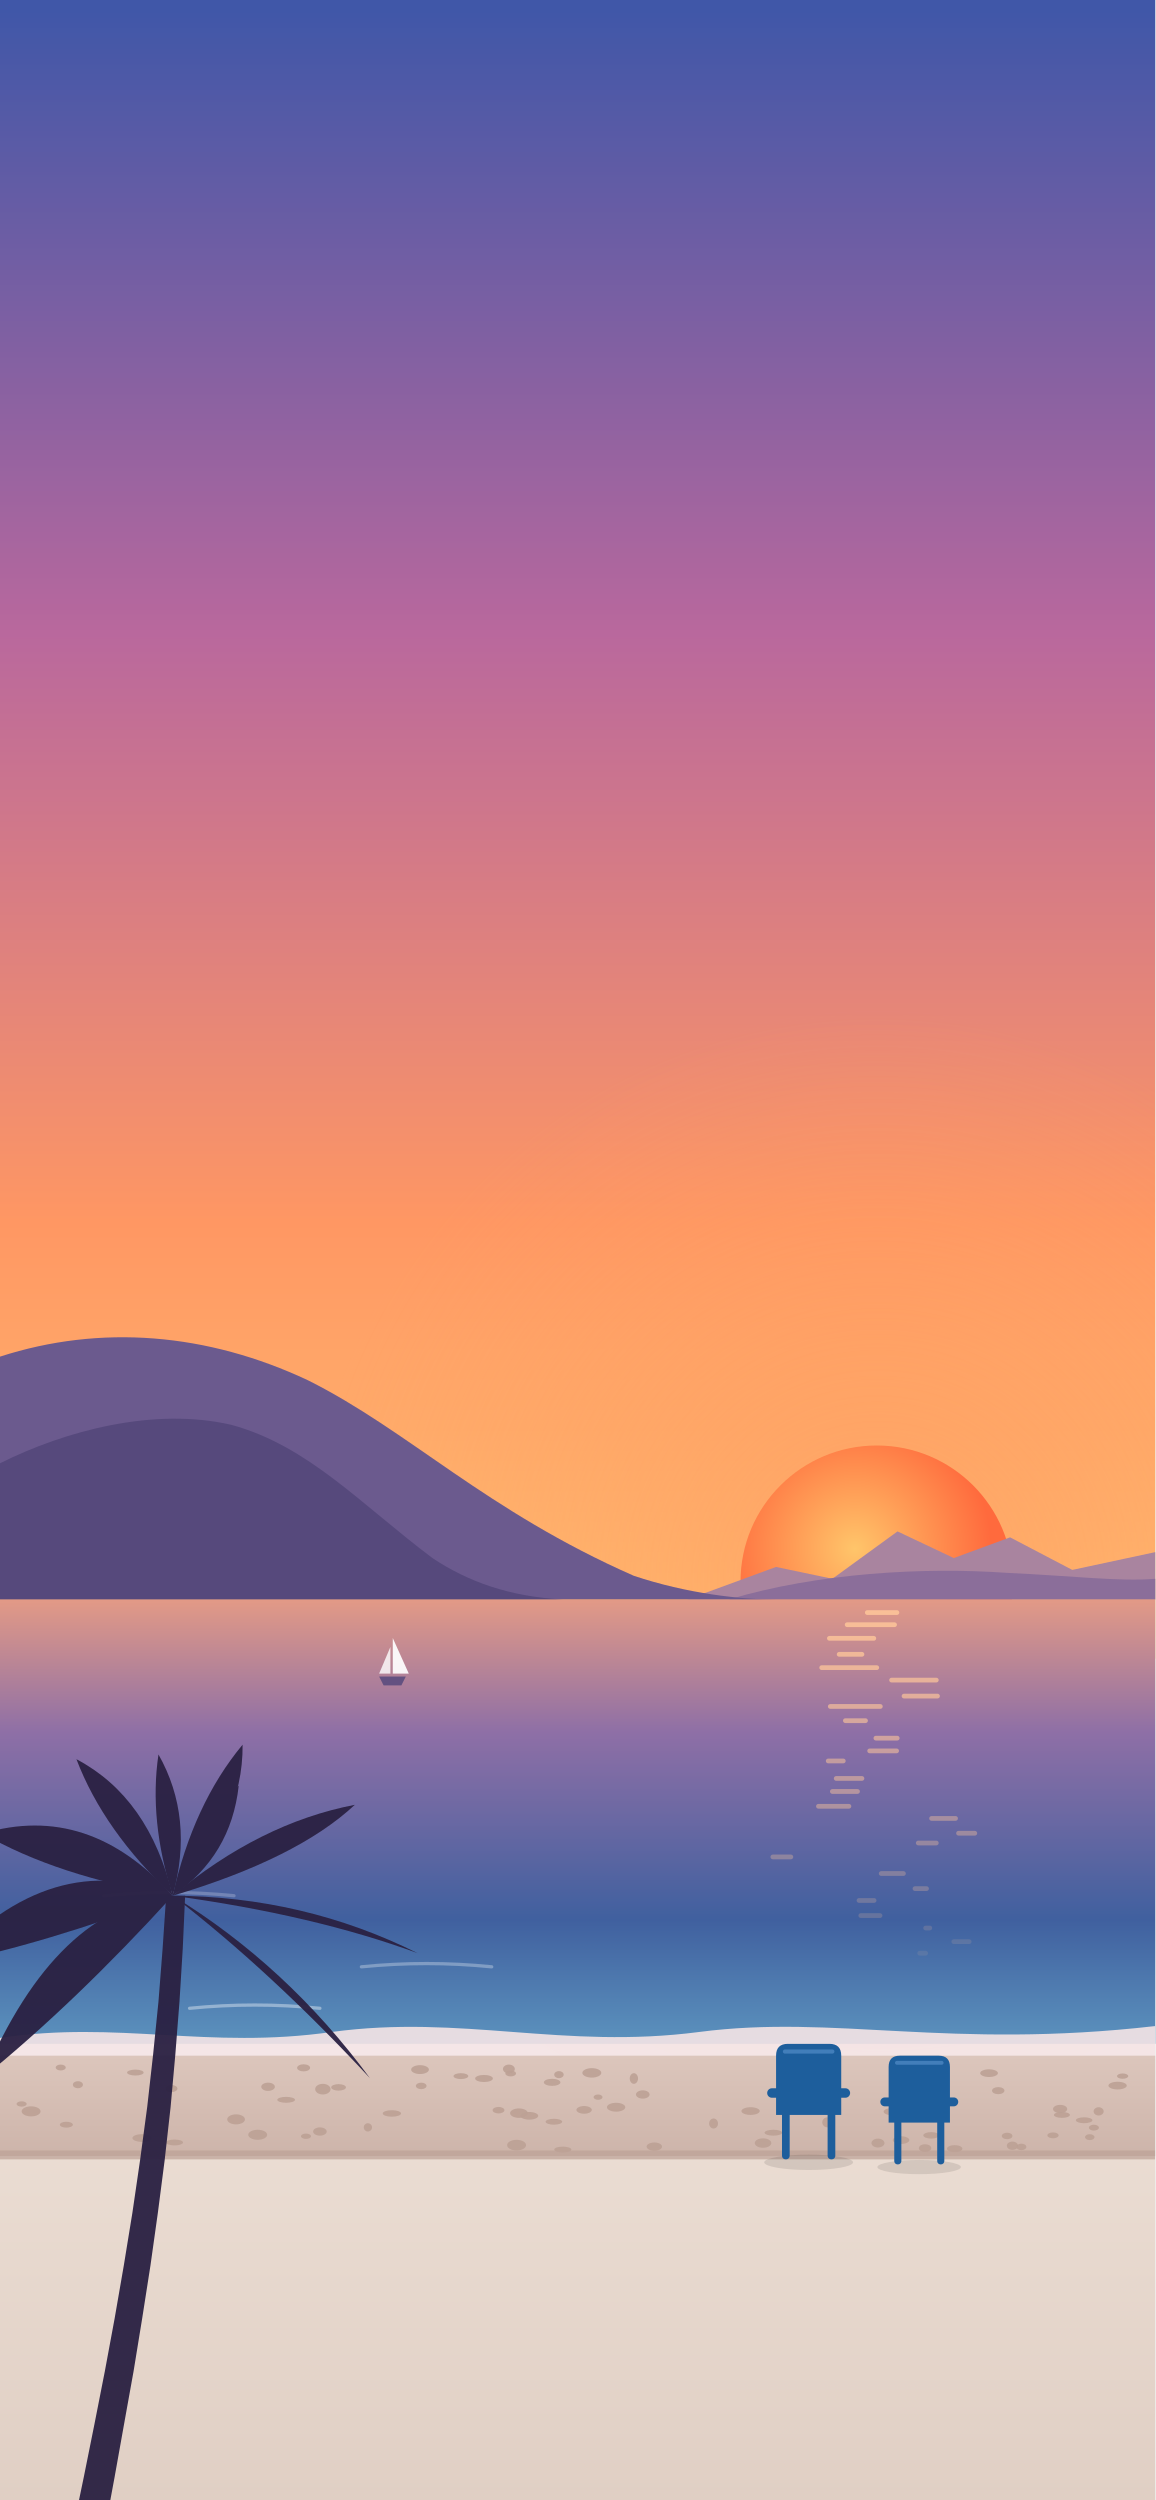
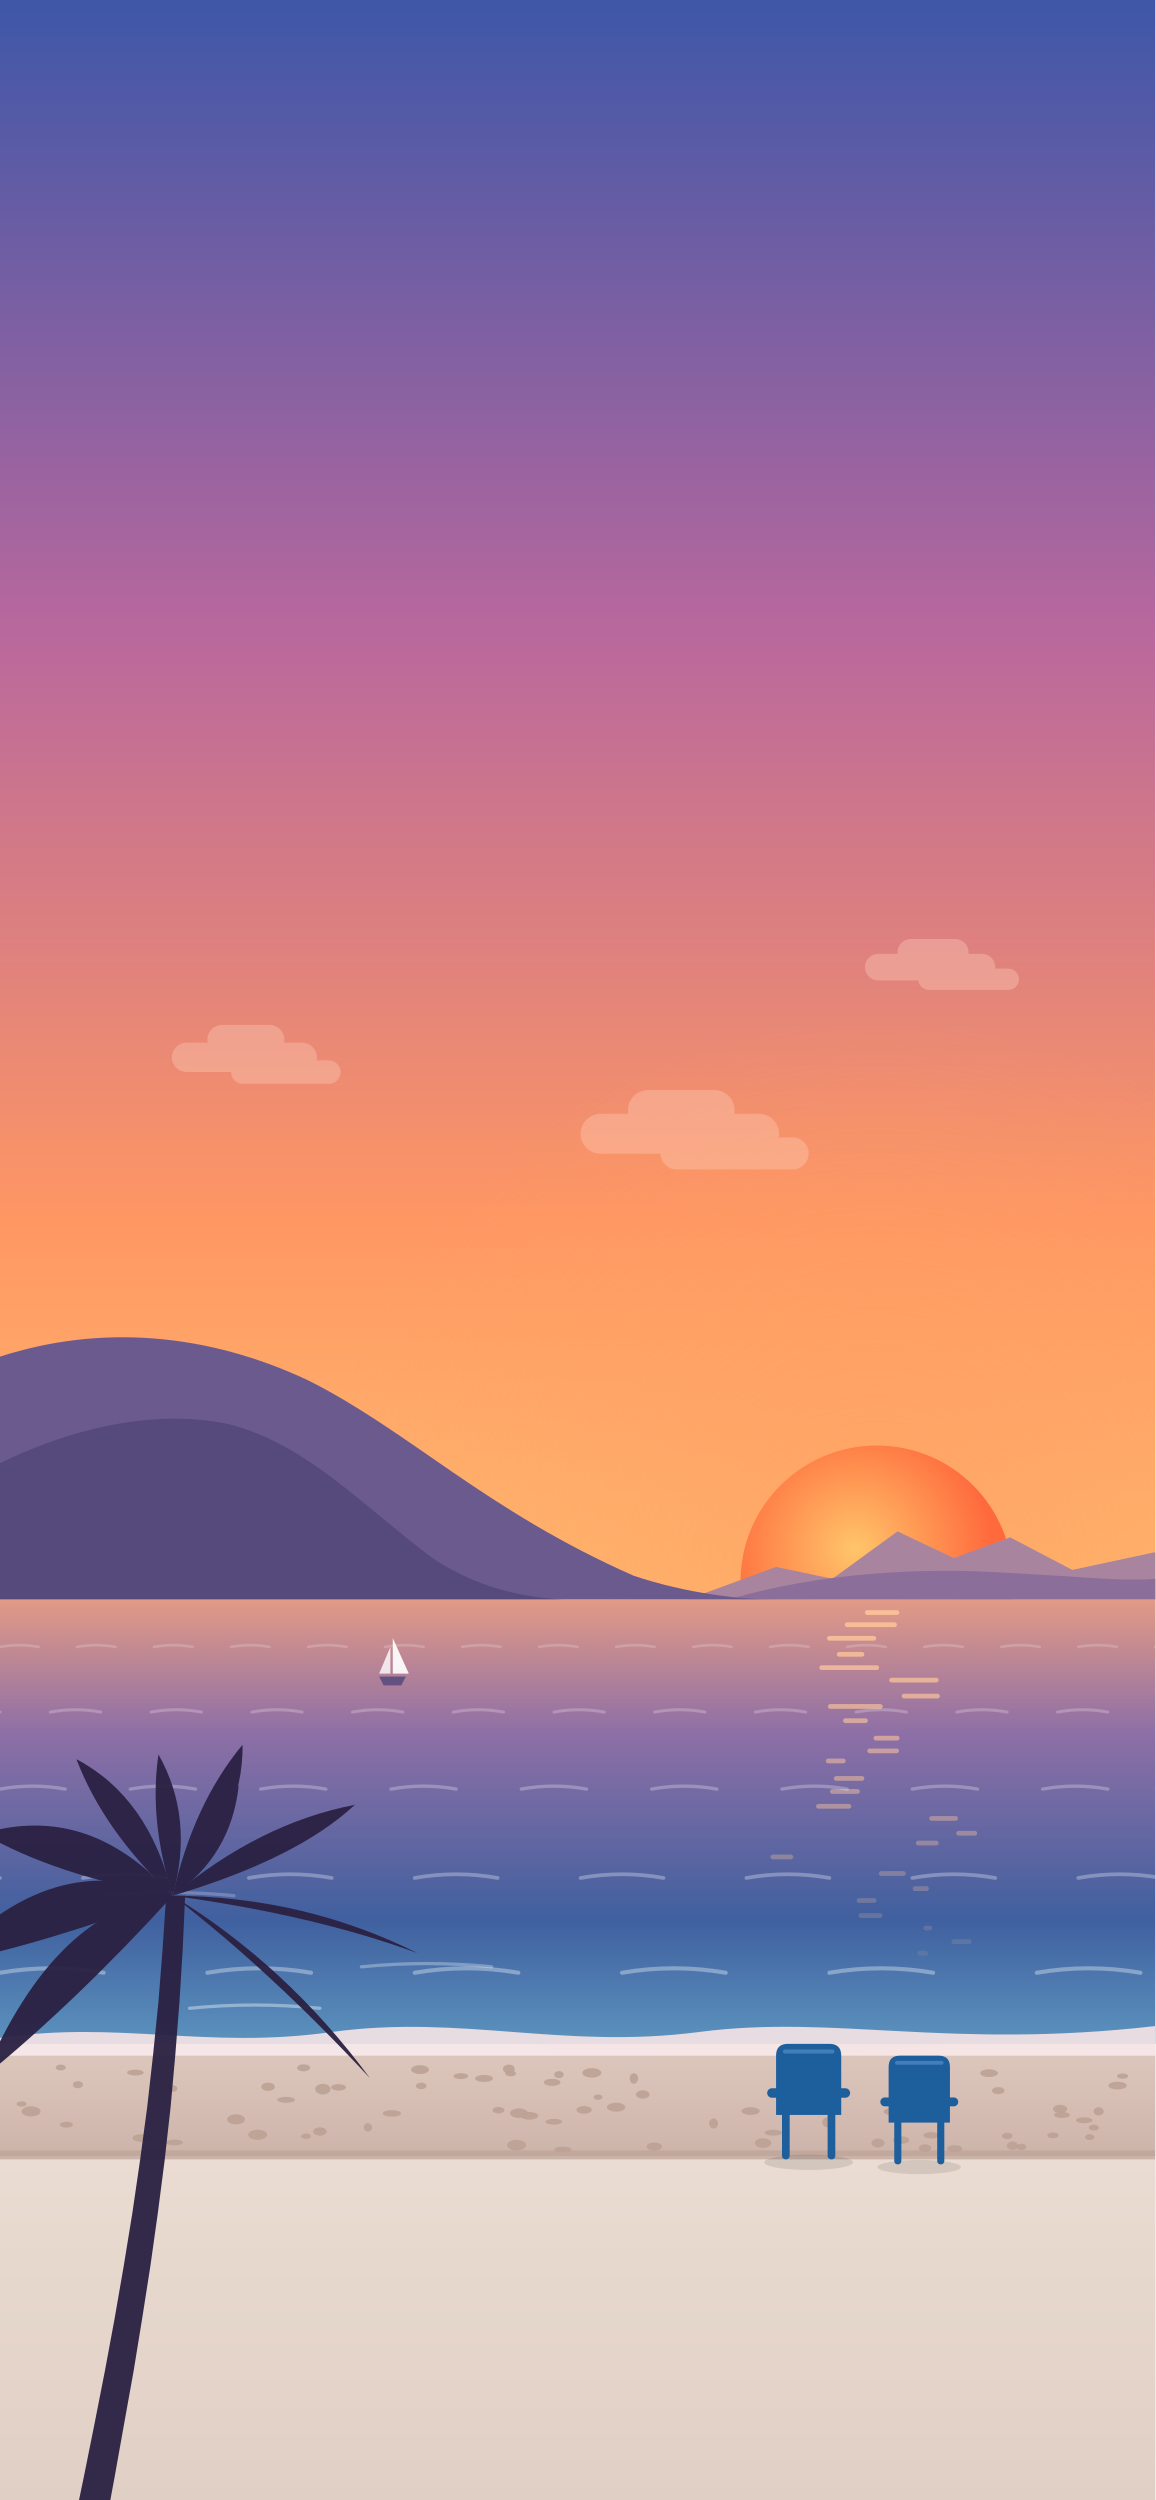
<svg xmlns="http://www.w3.org/2000/svg" viewBox="0 0 390 844" width="390" height="844" preserveAspectRatio="xMidYMid slice" role="img" aria-label="La Baie des Anges, couchant">
  <defs>
    <linearGradient id="couchant-sky" x1="0" y1="0" x2="0" y2="1">
      <stop offset="0" stop-color="#4057A8" />
      <stop offset="0.38" stop-color="#B9689D" />
      <stop offset="0.74" stop-color="#FF9763" />
      <stop offset="1" stop-color="#FFC172" />
    </linearGradient>
    <linearGradient id="couchant-sea" x1="0" y1="0" x2="0" y2="1">
      <stop offset="0" stop-color="#E39A86" />
      <stop offset="0.3" stop-color="#8E6FA6" />
      <stop offset="0.72" stop-color="#40609F" />
      <stop offset="1" stop-color="#5C93BE" />
    </linearGradient>
    <linearGradient id="couchant-beach" x1="0" y1="0" x2="0" y2="1">
      <stop offset="0" stop-color="#DCC6BC" />
      <stop offset="1" stop-color="#CDB4AA" />
    </linearGradient>
    <linearGradient id="couchant-walk" x1="0" y1="0" x2="0" y2="1">
      <stop offset="0" stop-color="#EADCD2" />
      <stop offset="1" stop-color="#E0CFC4" />
    </linearGradient>
    <radialGradient id="couchant-glow">
      <stop offset="0" stop-color="#FF9F62" stop-opacity="0.7" />
      <stop offset="1" stop-color="#FF9F62" stop-opacity="0" />
    </radialGradient>
    <radialGradient id="couchant-sun" cx=".42" cy=".38">
      <stop offset="0" stop-color="#FFC56A" />
      <stop offset="1" stop-color="#FF6A3D" />
    </radialGradient>
  </defs>
  <rect width="390" height="560" fill="url(#couchant-sky)" />
-   <circle cx="296" cy="534" r="193" fill="url(#couchant-glow)" />
-   <circle cx="296" cy="534" r="46" fill="url(#couchant-sun)" />
+   <circle class="b-glow" cx="296" cy="534" r="193" fill="url(#couchant-glow)" style="transform-origin:296px 534px" />
+   <circle class="b-sun" cx="296" cy="534" r="46" fill="url(#couchant-sun)" />
+   <g class="b-cloud" fill="#FFD2C2" opacity="0.34">
+     <rect x="196" y="376" width="67" height="13.5" rx="6.8" />
+     <rect x="212" y="368" width="36" height="13.5" rx="6.8" />
+     <rect x="223" y="384" width="50" height="10.8" rx="5.4" />
+   </g>
+   <g class="b-cloud" fill="#FFD2C2" opacity="0.34">
+     <rect x="292" y="322" width="44" height="9.0" rx="4.5" />
+     <rect x="303" y="317" width="24" height="9.0" rx="4.5" />
+     <rect x="310" y="327" width="34" height="7.2" rx="3.6" />
+   </g>
+   <g class="b-cloud" fill="#FFD2C2" opacity="0.34">
+     <rect x="58" y="352" width="49" height="9.9" rx="5.0" />
+     <rect x="70" y="346" width="26" height="9.9" rx="5.0" />
+     <rect x="78" y="358" width="37" height="7.9" rx="4.0" />
+   </g>
  <path d="M232,540 L262,529 L281,533 L303,517 L322,526 L341,519 L362,530 L390,524 V540Z" fill="#A9849F" />
  <path d="M246,540 C276,531 312,529 340,531 C362,532 378,534 390,533 V540Z" fill="#8B6E9A" />
  <path d="M0,458 C34,447 70,450 104,466 C138,483 164,510 214,532 C232,538 250,540 262,540 H0Z" fill="#6B5A8E" />
  <path d="M0,494 C22,483 52,475 78,481 C104,488 122,508 146,526 C158,534 172,539 190,540 H0Z" fill="#56497C" />
  <rect y="540" width="390" height="150" fill="url(#couchant-sea)" />
-   <rect x="292.0" y="543.6" width="11.6" height="1.6" rx=".8" fill="#FFC79A" opacity="0.85" />
-   <rect x="285.2" y="547.7" width="17.6" height="1.6" rx=".8" fill="#FFC79A" opacity="0.82" />
-   <rect x="279.2" y="552.3" width="16.6" height="1.6" rx=".8" fill="#FFC79A" opacity="0.79" />
-   <rect x="282.5" y="557.7" width="9.3" height="1.6" rx=".8" fill="#FFC79A" opacity="0.76" />
-   <rect x="276.6" y="562.2" width="20.2" height="1.6" rx=".8" fill="#FFC79A" opacity="0.73" />
-   <rect x="300.2" y="566.4" width="16.7" height="1.6" rx=".8" fill="#FFC79A" opacity="0.70" />
-   <rect x="304.4" y="571.8" width="12.9" height="1.6" rx=".8" fill="#FFC79A" opacity="0.67" />
-   <rect x="279.5" y="575.3" width="18.5" height="1.6" rx=".8" fill="#FFC79A" opacity="0.64" />
-   <rect x="284.6" y="580.1" width="8.4" height="1.6" rx=".8" fill="#FFC79A" opacity="0.61" />
-   <rect x="294.9" y="586.0" width="8.8" height="1.6" rx=".8" fill="#FFC79A" opacity="0.58" />
-   <rect x="292.8" y="590.3" width="10.7" height="1.6" rx=".8" fill="#FFC79A" opacity="0.55" />
-   <rect x="278.8" y="593.7" width="6.7" height="1.6" rx=".8" fill="#FFC79A" opacity="0.52" />
-   <rect x="281.5" y="599.6" width="10.3" height="1.6" rx=".8" fill="#FFC79A" opacity="0.49" />
-   <rect x="280.2" y="604.0" width="10.1" height="1.6" rx=".8" fill="#FFC79A" opacity="0.46" />
-   <rect x="275.5" y="609.0" width="11.9" height="1.6" rx=".8" fill="#FFC79A" opacity="0.43" />
-   <rect x="313.7" y="613.1" width="9.7" height="1.6" rx=".8" fill="#FFC79A" opacity="0.40" />
-   <rect x="322.8" y="618.1" width="7.1" height="1.6" rx=".8" fill="#FFC79A" opacity="0.37" />
-   <rect x="309.2" y="621.4" width="7.7" height="1.6" rx=".8" fill="#FFC79A" opacity="0.34" />
-   <rect x="260.1" y="626.1" width="7.7" height="1.6" rx=".8" fill="#FFC79A" opacity="0.31" />
-   <rect x="296.7" y="631.7" width="9.1" height="1.6" rx=".8" fill="#FFC79A" opacity="0.28" />
-   <rect x="308.1" y="636.8" width="5.5" height="1.6" rx=".8" fill="#FFC79A" opacity="0.25" />
-   <rect x="289.2" y="640.8" width="6.7" height="1.6" rx=".8" fill="#FFC79A" opacity="0.22" />
-   <rect x="289.8" y="645.9" width="8.1" height="1.6" rx=".8" fill="#FFC79A" opacity="0.19" />
-   <rect x="311.7" y="650.1" width="3.0" height="1.6" rx=".8" fill="#FFC79A" opacity="0.16" />
-   <rect x="321.2" y="654.7" width="6.8" height="1.6" rx=".8" fill="#FFC79A" opacity="0.13" />
-   <rect x="309.7" y="658.6" width="3.6" height="1.6" rx=".8" fill="#FFC79A" opacity="0.10" />
-   <path d="M128,566 L137,566 L135.5,569 L129.5,569Z" fill="#56497C" opacity=".85" />
-   <path d="M132.6,553 L132.6,565 L138,565Z" fill="#fff" opacity=".92" />
-   <path d="M131.8,556 L131.8,565 L128,565Z" fill="#fff" opacity=".8" />
-   <path d="M35,640 q22,-2.2 44,0" stroke="#fff" stroke-width="1.1" fill="none" stroke-linecap="round" opacity="0.22" />
-   <path d="M122,664 q22,-2.2 44,0" stroke="#fff" stroke-width="1.1" fill="none" stroke-linecap="round" opacity="0.30" />
-   <path d="M64,678 q22,-2.2 44,0" stroke="#fff" stroke-width="1.1" fill="none" stroke-linecap="round" opacity="0.38" />
+   <rect class="b-glit" x="292.0" y="543.6" width="11.6" height="1.6" rx=".8" fill="#FFC79A" opacity="0.85" />
+   <rect class="b-glit" x="285.2" y="547.7" width="17.6" height="1.6" rx=".8" fill="#FFC79A" opacity="0.82" />
+   <rect class="b-glit" x="279.2" y="552.3" width="16.6" height="1.6" rx=".8" fill="#FFC79A" opacity="0.79" />
+   <rect class="b-glit" x="282.5" y="557.7" width="9.3" height="1.6" rx=".8" fill="#FFC79A" opacity="0.76" />
+   <rect class="b-glit" x="276.6" y="562.2" width="20.2" height="1.6" rx=".8" fill="#FFC79A" opacity="0.73" />
+   <rect class="b-glit" x="300.2" y="566.4" width="16.7" height="1.6" rx=".8" fill="#FFC79A" opacity="0.70" />
+   <rect class="b-glit" x="304.4" y="571.8" width="12.9" height="1.6" rx=".8" fill="#FFC79A" opacity="0.67" />
+   <rect class="b-glit" x="279.5" y="575.3" width="18.5" height="1.6" rx=".8" fill="#FFC79A" opacity="0.64" />
+   <rect class="b-glit" x="284.6" y="580.1" width="8.4" height="1.6" rx=".8" fill="#FFC79A" opacity="0.61" />
+   <rect class="b-glit" x="294.9" y="586.0" width="8.8" height="1.6" rx=".8" fill="#FFC79A" opacity="0.58" />
+   <rect class="b-glit" x="292.8" y="590.3" width="10.7" height="1.6" rx=".8" fill="#FFC79A" opacity="0.55" />
+   <rect class="b-glit" x="278.8" y="593.7" width="6.7" height="1.6" rx=".8" fill="#FFC79A" opacity="0.52" />
+   <rect class="b-glit" x="281.5" y="599.6" width="10.3" height="1.6" rx=".8" fill="#FFC79A" opacity="0.49" />
+   <rect class="b-glit" x="280.2" y="604.0" width="10.1" height="1.6" rx=".8" fill="#FFC79A" opacity="0.46" />
+   <rect class="b-glit" x="275.5" y="609.0" width="11.9" height="1.6" rx=".8" fill="#FFC79A" opacity="0.43" />
+   <rect class="b-glit" x="313.7" y="613.1" width="9.7" height="1.6" rx=".8" fill="#FFC79A" opacity="0.40" />
+   <rect class="b-glit" x="322.8" y="618.1" width="7.1" height="1.6" rx=".8" fill="#FFC79A" opacity="0.37" />
+   <rect class="b-glit" x="309.2" y="621.4" width="7.7" height="1.6" rx=".8" fill="#FFC79A" opacity="0.34" />
+   <rect class="b-glit" x="260.1" y="626.1" width="7.7" height="1.6" rx=".8" fill="#FFC79A" opacity="0.31" />
+   <rect class="b-glit" x="296.7" y="631.7" width="9.1" height="1.6" rx=".8" fill="#FFC79A" opacity="0.28" />
+   <rect class="b-glit" x="308.1" y="636.8" width="5.5" height="1.6" rx=".8" fill="#FFC79A" opacity="0.25" />
+   <rect class="b-glit" x="289.2" y="640.8" width="6.7" height="1.6" rx=".8" fill="#FFC79A" opacity="0.22" />
+   <rect class="b-glit" x="289.8" y="645.9" width="8.1" height="1.6" rx=".8" fill="#FFC79A" opacity="0.19" />
+   <rect class="b-glit" x="311.7" y="650.1" width="3.0" height="1.6" rx=".8" fill="#FFC79A" opacity="0.16" />
+   <rect class="b-glit" x="321.2" y="654.7" width="6.8" height="1.6" rx=".8" fill="#FFC79A" opacity="0.13" />
+   <rect class="b-glit" x="309.7" y="658.6" width="3.6" height="1.6" rx=".8" fill="#FFC79A" opacity="0.10" />
+   <path class="b-swell" style="--s:26px;--t:9.0s" d="M-52,556 q6.5,-1.2 13.0,0 M-26,556 q6.5,-1.2 13.0,0 M0,556 q6.5,-1.2 13.0,0 M26,556 q6.5,-1.2 13.0,0 M52,556 q6.5,-1.2 13.0,0 M78,556 q6.5,-1.2 13.0,0 M104,556 q6.5,-1.2 13.0,0 M130,556 q6.5,-1.2 13.0,0 M156,556 q6.5,-1.2 13.0,0 M182,556 q6.5,-1.2 13.0,0 M208,556 q6.5,-1.2 13.0,0 M234,556 q6.5,-1.2 13.0,0 M260,556 q6.5,-1.2 13.0,0 M286,556 q6.5,-1.2 13.0,0 M312,556 q6.5,-1.2 13.0,0 M338,556 q6.5,-1.2 13.0,0 M364,556 q6.5,-1.2 13.0,0 M390,556 q6.5,-1.2 13.0,0 M416,556 q6.5,-1.2 13.0,0" stroke="#fff" stroke-width="0.90" fill="none" stroke-linecap="round" opacity="0.18" />
+   <path class="b-swell" style="--s:34px;--t:7.2s" d="M-51,578 q8.5,-1.6 17.0,0 M-17,578 q8.5,-1.6 17.0,0 M17,578 q8.5,-1.6 17.0,0 M51,578 q8.5,-1.6 17.0,0 M85,578 q8.5,-1.6 17.0,0 M119,578 q8.5,-1.6 17.0,0 M153,578 q8.5,-1.6 17.0,0 M187,578 q8.5,-1.6 17.0,0 M221,578 q8.5,-1.6 17.0,0 M255,578 q8.5,-1.6 17.0,0 M289,578 q8.5,-1.6 17.0,0 M323,578 q8.5,-1.6 17.0,0 M357,578 q8.5,-1.6 17.0,0 M391,578 q8.5,-1.6 17.0,0 M425,578 q8.5,-1.6 17.0,0" stroke="#fff" stroke-width="1.02" fill="none" stroke-linecap="round" opacity="0.22" />
+   <path class="b-swell" style="--s:44px;--t:5.6s" d="M-88,604 q11.0,-2.0 22.0,0 M-44,604 q11.0,-2.0 22.0,0 M0,604 q11.0,-2.0 22.0,0 M44,604 q11.0,-2.0 22.0,0 M88,604 q11.0,-2.0 22.0,0 M132,604 q11.0,-2.0 22.0,0 M176,604 q11.0,-2.0 22.0,0 M220,604 q11.0,-2.0 22.0,0 M264,604 q11.0,-2.0 22.0,0 M308,604 q11.0,-2.0 22.0,0 M352,604 q11.0,-2.0 22.0,0 M396,604 q11.0,-2.0 22.0,0 M440,604 q11.0,-2.0 22.0,0" stroke="#fff" stroke-width="1.14" fill="none" stroke-linecap="round" opacity="0.26" />
+   <path class="b-swell" style="--s:56px;--t:4.4s" d="M-84,634 q14.0,-2.5 28.0,0 M-28,634 q14.0,-2.5 28.0,0 M28,634 q14.0,-2.5 28.0,0 M84,634 q14.0,-2.5 28.0,0 M140,634 q14.0,-2.5 28.0,0 M196,634 q14.0,-2.5 28.0,0 M252,634 q14.0,-2.5 28.0,0 M308,634 q14.0,-2.5 28.0,0 M364,634 q14.0,-2.5 28.0,0 M420,634 q14.0,-2.5 28.0,0 M476,634 q14.0,-2.5 28.0,0" stroke="#fff" stroke-width="1.26" fill="none" stroke-linecap="round" opacity="0.3" />
+   <path class="b-swell" style="--s:70px;--t:3.4s" d="M-140,666 q17.5,-3.0 35.0,0 M-70,666 q17.5,-3.0 35.0,0 M0,666 q17.5,-3.0 35.0,0 M70,666 q17.5,-3.0 35.0,0 M140,666 q17.5,-3.0 35.0,0 M210,666 q17.5,-3.0 35.0,0 M280,666 q17.5,-3.0 35.0,0 M350,666 q17.5,-3.0 35.0,0 M420,666 q17.5,-3.0 35.0,0 M490,666 q17.5,-3.0 35.0,0" stroke="#fff" stroke-width="1.38" fill="none" stroke-linecap="round" opacity="0.34" />
+   <g class="b-boat">
+     <path d="M128,566 L137,566 L135.5,569 L129.5,569Z" fill="#56497C" opacity=".85" />
+     <path d="M132.6,553 L132.6,565 L138,565Z" fill="#fff" opacity=".92" />
+     <path d="M131.8,556 L131.8,565 L128,565Z" fill="#fff" opacity=".8" />
+   </g>
+   <path class="b-wave" d="M35,640 q22,-2.2 44,0" stroke="#fff" stroke-width="1.1" fill="none" stroke-linecap="round" opacity="0.22" />
+   <path class="b-wave" d="M122,664 q22,-2.2 44,0" stroke="#fff" stroke-width="1.1" fill="none" stroke-linecap="round" opacity="0.30" />
+   <path class="b-wave" d="M64,678 q22,-2.2 44,0" stroke="#fff" stroke-width="1.1" fill="none" stroke-linecap="round" opacity="0.38" />
  <path d="M0,688 C40,682 70,692 112,686 C156,680 190,692 236,686 C282,680 320,692 390,684 V700 H0Z" fill="#F5E4E6" opacity=".9" />
  <rect y="694" width="390" height="34" fill="url(#couchant-beach)" />
  <ellipse cx="45.7" cy="699.7" rx="2.8" ry="1.0" fill="#BCA195" opacity=".9" />
  <ellipse cx="96.6" cy="708.9" rx="3.0" ry="1.0" fill="#BCA195" opacity=".9" />
  <ellipse cx="175.2" cy="713.4" rx="3.0" ry="1.6" fill="#BCA195" opacity=".9" />
  <ellipse cx="337.0" cy="705.8" rx="2.1" ry="1.2" fill="#BCA195" opacity=".9" />
  <ellipse cx="344.8" cy="724.8" rx="1.7" ry="1.1" fill="#BCA195" opacity=".9" />
  <ellipse cx="90.5" cy="704.5" rx="2.3" ry="1.4" fill="#BCA195" opacity=".9" />
  <ellipse cx="102.5" cy="698.1" rx="2.2" ry="1.2" fill="#BCA195" opacity=".9" />
  <ellipse cx="220.9" cy="724.7" rx="2.6" ry="1.4" fill="#BCA195" opacity=".9" />
  <ellipse cx="240.9" cy="716.9" rx="1.5" ry="1.7" fill="#BCA195" opacity=".9" />
  <ellipse cx="304.2" cy="722.5" rx="2.8" ry="1.3" fill="#BCA195" opacity=".9" />
  <ellipse cx="155.6" cy="700.9" rx="2.5" ry="1.0" fill="#BCA195" opacity=".9" />
  <ellipse cx="26.3" cy="703.8" rx="1.7" ry="1.2" fill="#BCA195" opacity=".9" />
  <ellipse cx="20.5" cy="698.0" rx="1.7" ry="1.0" fill="#BCA195" opacity=".9" />
  <ellipse cx="141.8" cy="698.7" rx="3.0" ry="1.5" fill="#BCA195" opacity=".9" />
  <ellipse cx="57.9" cy="705.1" rx="2.0" ry="1.2" fill="#BCA195" opacity=".9" />
  <ellipse cx="47.9" cy="721.8" rx="3.2" ry="1.3" fill="#BCA195" opacity=".9" />
  <ellipse cx="188.7" cy="700.4" rx="1.6" ry="1.2" fill="#BCA195" opacity=".9" />
  <ellipse cx="103.3" cy="721.2" rx="1.7" ry="0.9" fill="#BCA195" opacity=".9" />
  <ellipse cx="370.9" cy="712.8" rx="1.7" ry="1.4" fill="#BCA195" opacity=".9" />
  <ellipse cx="10.5" cy="712.8" rx="3.2" ry="1.7" fill="#BCA195" opacity=".9" />
  <ellipse cx="271.5" cy="705.3" rx="2.1" ry="1.1" fill="#BCA195" opacity=".9" />
  <ellipse cx="301.1" cy="712.9" rx="2.8" ry="1.2" fill="#BCA195" opacity=".9" />
  <ellipse cx="87.0" cy="720.7" rx="3.2" ry="1.7" fill="#BCA195" opacity=".9" />
  <ellipse cx="314.4" cy="720.9" rx="2.7" ry="1.1" fill="#BCA195" opacity=".9" />
  <ellipse cx="201.9" cy="708.0" rx="1.5" ry="0.9" fill="#BCA195" opacity=".9" />
  <ellipse cx="109.0" cy="705.3" rx="2.6" ry="1.8" fill="#BCA195" opacity=".9" />
  <ellipse cx="174.4" cy="724.2" rx="3.2" ry="1.8" fill="#BCA195" opacity=".9" />
  <ellipse cx="142.2" cy="704.2" rx="1.8" ry="1.1" fill="#BCA195" opacity=".9" />
  <ellipse cx="79.7" cy="715.5" rx="3.0" ry="1.7" fill="#BCA195" opacity=".9" />
  <ellipse cx="187.0" cy="716.3" rx="2.8" ry="1.0" fill="#BCA195" opacity=".9" />
  <ellipse cx="257.6" cy="723.5" rx="2.8" ry="1.6" fill="#BCA195" opacity=".9" />
  <ellipse cx="186.4" cy="703.0" rx="2.8" ry="1.2" fill="#BCA195" opacity=".9" />
  <ellipse cx="312.3" cy="725.2" rx="2.1" ry="1.3" fill="#BCA195" opacity=".9" />
  <ellipse cx="369.3" cy="718.3" rx="1.7" ry="1.0" fill="#BCA195" opacity=".9" />
  <ellipse cx="58.9" cy="723.3" rx="2.9" ry="1.0" fill="#BCA195" opacity=".9" />
  <ellipse cx="322.3" cy="725.4" rx="2.6" ry="1.2" fill="#BCA195" opacity=".9" />
  <ellipse cx="214.0" cy="701.7" rx="1.4" ry="1.8" fill="#BCA195" opacity=".9" />
  <ellipse cx="253.4" cy="712.7" rx="3.1" ry="1.3" fill="#BCA195" opacity=".9" />
  <ellipse cx="340.0" cy="721.1" rx="1.8" ry="1.1" fill="#BCA195" opacity=".9" />
  <ellipse cx="114.3" cy="704.7" rx="2.5" ry="1.1" fill="#BCA195" opacity=".9" />
  <ellipse cx="163.4" cy="701.7" rx="3.0" ry="1.2" fill="#BCA195" opacity=".9" />
  <ellipse cx="178.7" cy="714.3" rx="3.0" ry="1.3" fill="#BCA195" opacity=".9" />
  <ellipse cx="357.9" cy="712.0" rx="2.4" ry="1.4" fill="#BCA195" opacity=".9" />
  <ellipse cx="7.3" cy="710.3" rx="1.7" ry="0.9" fill="#BCA195" opacity=".9" />
  <ellipse cx="311.7" cy="702.8" rx="2.3" ry="1.6" fill="#BCA195" opacity=".9" />
  <ellipse cx="217.0" cy="707.1" rx="2.3" ry="1.4" fill="#BCA195" opacity=".9" />
  <ellipse cx="305.9" cy="701.0" rx="2.4" ry="1.1" fill="#BCA195" opacity=".9" />
  <ellipse cx="108.0" cy="719.6" rx="2.3" ry="1.4" fill="#BCA195" opacity=".9" />
  <ellipse cx="296.4" cy="723.5" rx="2.2" ry="1.5" fill="#BCA195" opacity=".9" />
  <ellipse cx="197.2" cy="712.3" rx="2.6" ry="1.3" fill="#BCA195" opacity=".9" />
  <ellipse cx="208.0" cy="711.4" rx="3.1" ry="1.5" fill="#BCA195" opacity=".9" />
  <ellipse cx="341.8" cy="724.4" rx="1.9" ry="1.4" fill="#BCA195" opacity=".9" />
  <ellipse cx="367.9" cy="721.5" rx="1.6" ry="1.0" fill="#BCA195" opacity=".9" />
  <ellipse cx="172.4" cy="700.0" rx="1.8" ry="1.0" fill="#BCA195" opacity=".9" />
  <ellipse cx="261.1" cy="720.0" rx="3.0" ry="1.0" fill="#BCA195" opacity=".9" />
  <ellipse cx="279.3" cy="716.5" rx="1.7" ry="1.7" fill="#BCA195" opacity=".9" />
  <ellipse cx="377.3" cy="704.1" rx="3.1" ry="1.3" fill="#BCA195" opacity=".9" />
  <ellipse cx="190.0" cy="725.7" rx="2.9" ry="1.0" fill="#BCA195" opacity=".9" />
  <ellipse cx="168.3" cy="712.4" rx="2.0" ry="1.1" fill="#BCA195" opacity=".9" />
  <ellipse cx="124.2" cy="718.2" rx="1.4" ry="1.4" fill="#BCA195" opacity=".9" />
  <ellipse cx="171.8" cy="698.5" rx="2.0" ry="1.5" fill="#BCA195" opacity=".9" />
  <ellipse cx="199.8" cy="699.8" rx="3.2" ry="1.6" fill="#BCA195" opacity=".9" />
  <ellipse cx="379.0" cy="700.9" rx="1.9" ry="0.9" fill="#BCA195" opacity=".9" />
  <ellipse cx="303.8" cy="705.6" rx="1.6" ry="1.3" fill="#BCA195" opacity=".9" />
  <ellipse cx="355.5" cy="720.9" rx="1.9" ry="1.0" fill="#BCA195" opacity=".9" />
  <ellipse cx="358.5" cy="714.0" rx="2.7" ry="1.0" fill="#BCA195" opacity=".9" />
  <ellipse cx="22.4" cy="717.3" rx="2.2" ry="1.0" fill="#BCA195" opacity=".9" />
  <ellipse cx="366.0" cy="715.8" rx="2.8" ry="1.0" fill="#BCA195" opacity=".9" />
  <ellipse cx="333.9" cy="699.9" rx="3.0" ry="1.3" fill="#BCA195" opacity=".9" />
  <ellipse cx="132.3" cy="713.5" rx="3.1" ry="1.1" fill="#BCA195" opacity=".9" />
  <rect y="728" width="390" height="116" fill="url(#couchant-walk)" />
  <rect y="726" width="390" height="3" fill="#BCA195" opacity=".7" />
  <ellipse cx="273.0" cy="730.0" rx="15.0" ry="2.6" fill="#000" opacity=".10" />
  <rect x="264.0" y="712.0" width="2.6" height="17.0" rx="1.2" fill="#1D5E9C" />
  <rect x="279.4" y="712.0" width="2.6" height="17.0" rx="1.2" fill="#1D5E9C" />
  <rect x="259.0" y="705.0" width="28.0" height="3.2" rx="1.6" fill="#1D5E9C" />
  <path d="M262.0,694.0 Q262.0,690.0 266.0,690.0 H280.0 Q284.0,690.0 284.0,694.0 V714.0 H262.0Z" fill="#1D5E9C" />
  <path d="M265.0,692.6 H281.0" stroke="#4B86C2" stroke-width="1.4" stroke-linecap="round" opacity=".8" />
  <ellipse cx="310.3" cy="731.6" rx="14.1" ry="2.4" fill="#000" opacity=".10" />
  <rect x="301.9" y="714.7" width="2.4" height="16.0" rx="1.1" fill="#1D5E9C" />
  <rect x="316.4" y="714.7" width="2.4" height="16.0" rx="1.1" fill="#1D5E9C" />
  <rect x="297.2" y="708.1" width="26.3" height="3.0" rx="1.5" fill="#1D5E9C" />
  <path d="M300.0,697.8 Q300.0,694.0 303.8,694.0 H316.9 Q320.7,694.0 320.7,697.8 V716.6 H300.0Z" fill="#1D5E9C" />
  <path d="M302.8,696.4 H317.9" stroke="#4B86C2" stroke-width="1.3" stroke-linecap="round" opacity=".8" />
  <g fill="#2A2142" opacity="0.95">
    <polygon points="24.6,854.0 28.3,836.2 31.9,818.3 35.4,800.5 38.7,782.7 41.8,764.8 44.7,747.0 47.3,729.2 49.7,711.3 51.7,693.5 53.5,675.7 54.9,657.8 56.1,640.0 62.5,640.0 61.7,657.8 60.6,675.7 59.2,693.5 57.6,711.3 55.6,729.2 53.3,747.0 50.8,764.8 48.0,782.7 45.1,800.5 41.9,818.3 38.7,836.2 35.4,854.0" />
-     <path d="M58.3,640.0 Q17.6,622.9 -19.0,663.1 Q14.8,656.4 58.3,640.0Z" />
-     <path d="M58.3,640.0 Q30.0,608.3 -5.8,619.0 Q19.2,633.5 58.3,640.0Z" />
-     <path d="M58.3,640.0 Q50.4,606.9 25.8,593.9 Q35.0,618.1 58.3,640.0Z" />
-     <path d="M58.3,640.0 Q65.6,613.7 53.5,592.3 Q50.2,614.5 58.3,640.0Z" />
-     <path d="M58.3,640.0 Q82.2,615.8 81.9,589.0 Q65.2,609.1 58.3,640.0Z" />
-     <path d="M58.3,640.0 Q100.3,627.5 119.8,609.3 Q87.6,615.5 58.3,640.0Z" />
-     <path d="M58.3,640.0 Q106.0,646.5 141.0,659.4 Q102.5,640.2 58.3,640.0Z" />
-     <path d="M58.3,640.0 Q91.2,665.3 124.9,701.6 Q96.9,663.6 58.3,640.0Z" />
-     <path d="M58.3,640.0 Q19.0,643.4 -5.6,701.3 Q25.4,676.1 58.3,640.0Z" />
-     <path d="M58.3,640.0 Q78.0,626.6 80.6,602.8 Q66.5,617.2 58.3,640.0Z" />
+     <g class="b-fronds" style="transform-origin:58.3px 640px">
+       <path d="M58.3,640.0 Q17.6,622.9 -19.0,663.1 Q14.8,656.4 58.3,640.0Z" />
+       <path d="M58.3,640.0 Q30.0,608.3 -5.8,619.0 Q19.2,633.5 58.3,640.0Z" />
+       <path d="M58.3,640.0 Q50.4,606.9 25.8,593.9 Q35.0,618.1 58.3,640.0Z" />
+       <path d="M58.3,640.0 Q65.6,613.7 53.5,592.3 Q50.2,614.5 58.3,640.0Z" />
+       <path d="M58.3,640.0 Q82.2,615.8 81.9,589.0 Q65.2,609.1 58.3,640.0Z" />
+       <path d="M58.3,640.0 Q100.3,627.5 119.8,609.3 Q87.6,615.5 58.3,640.0Z" />
+       <path d="M58.3,640.0 Q106.0,646.5 141.0,659.4 Q102.5,640.2 58.3,640.0Z" />
+       <path d="M58.3,640.0 Q91.2,665.3 124.9,701.6 Q96.9,663.6 58.3,640.0Z" />
+       <path d="M58.3,640.0 Q19.0,643.4 -5.6,701.3 Q25.4,676.1 58.3,640.0Z" />
+       <path d="M58.3,640.0 Q78.0,626.6 80.6,602.8 Q66.5,617.2 58.3,640.0Z" />
+     </g>
  </g>
</svg>
